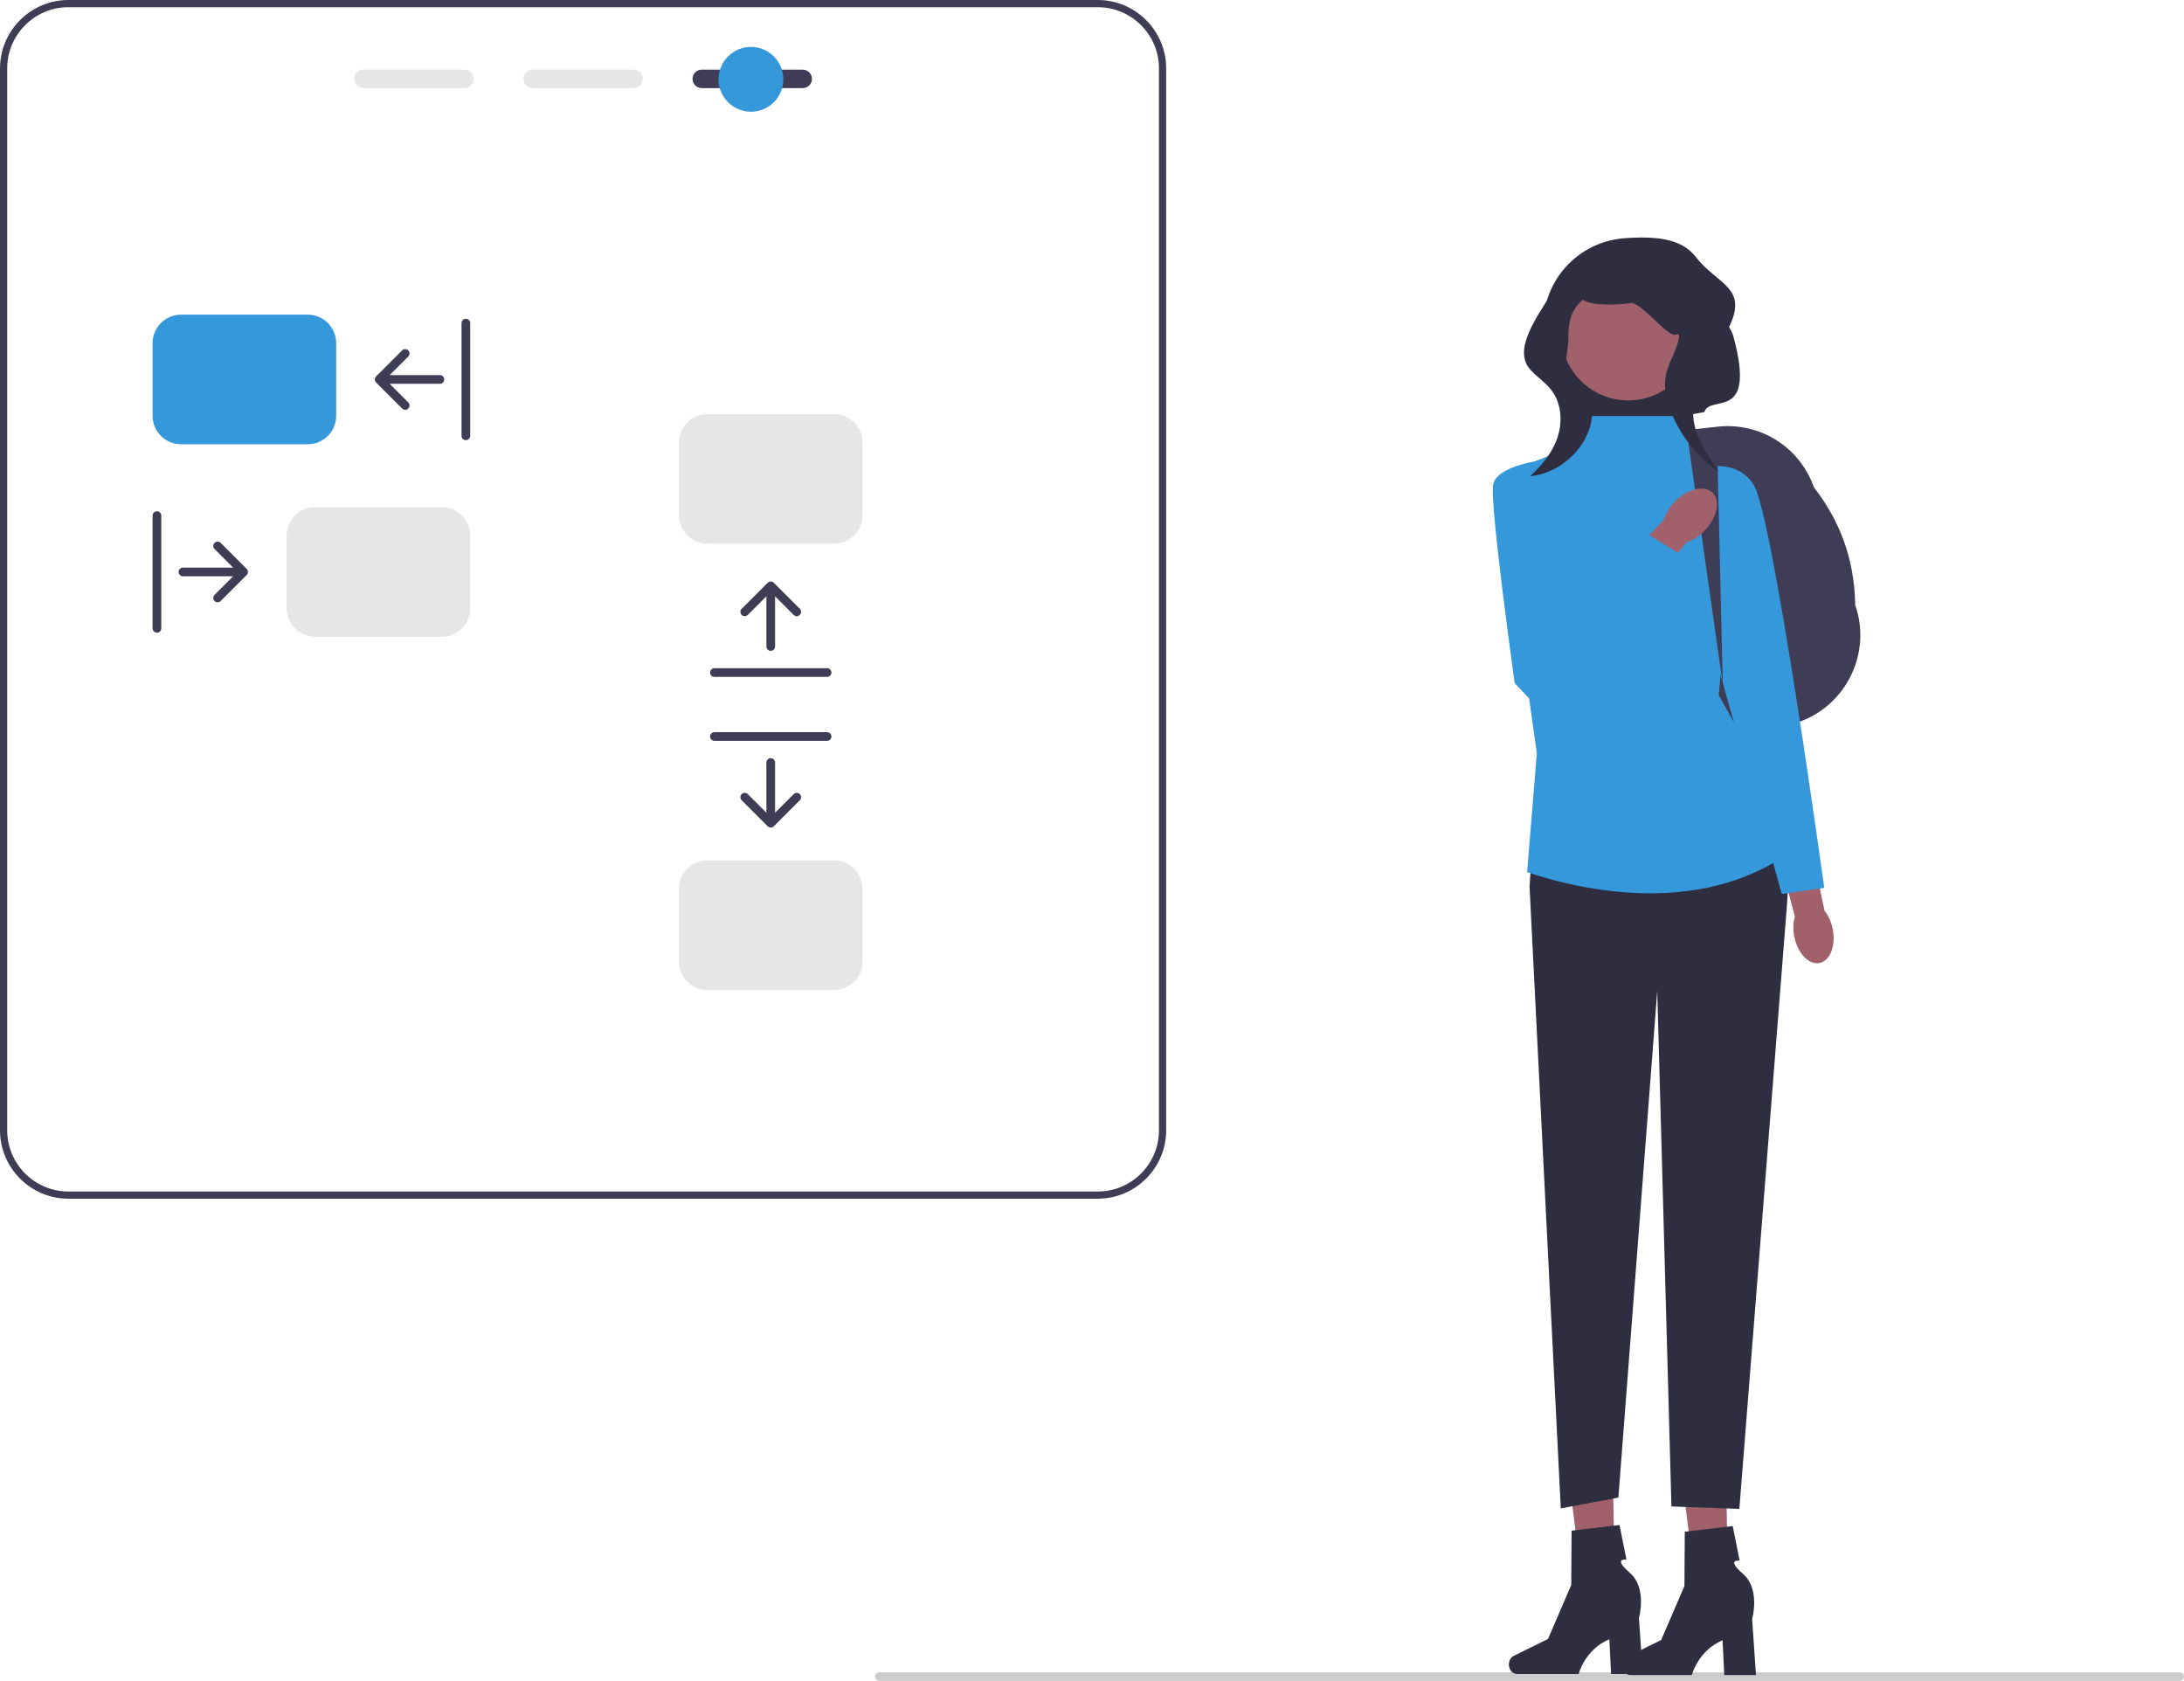
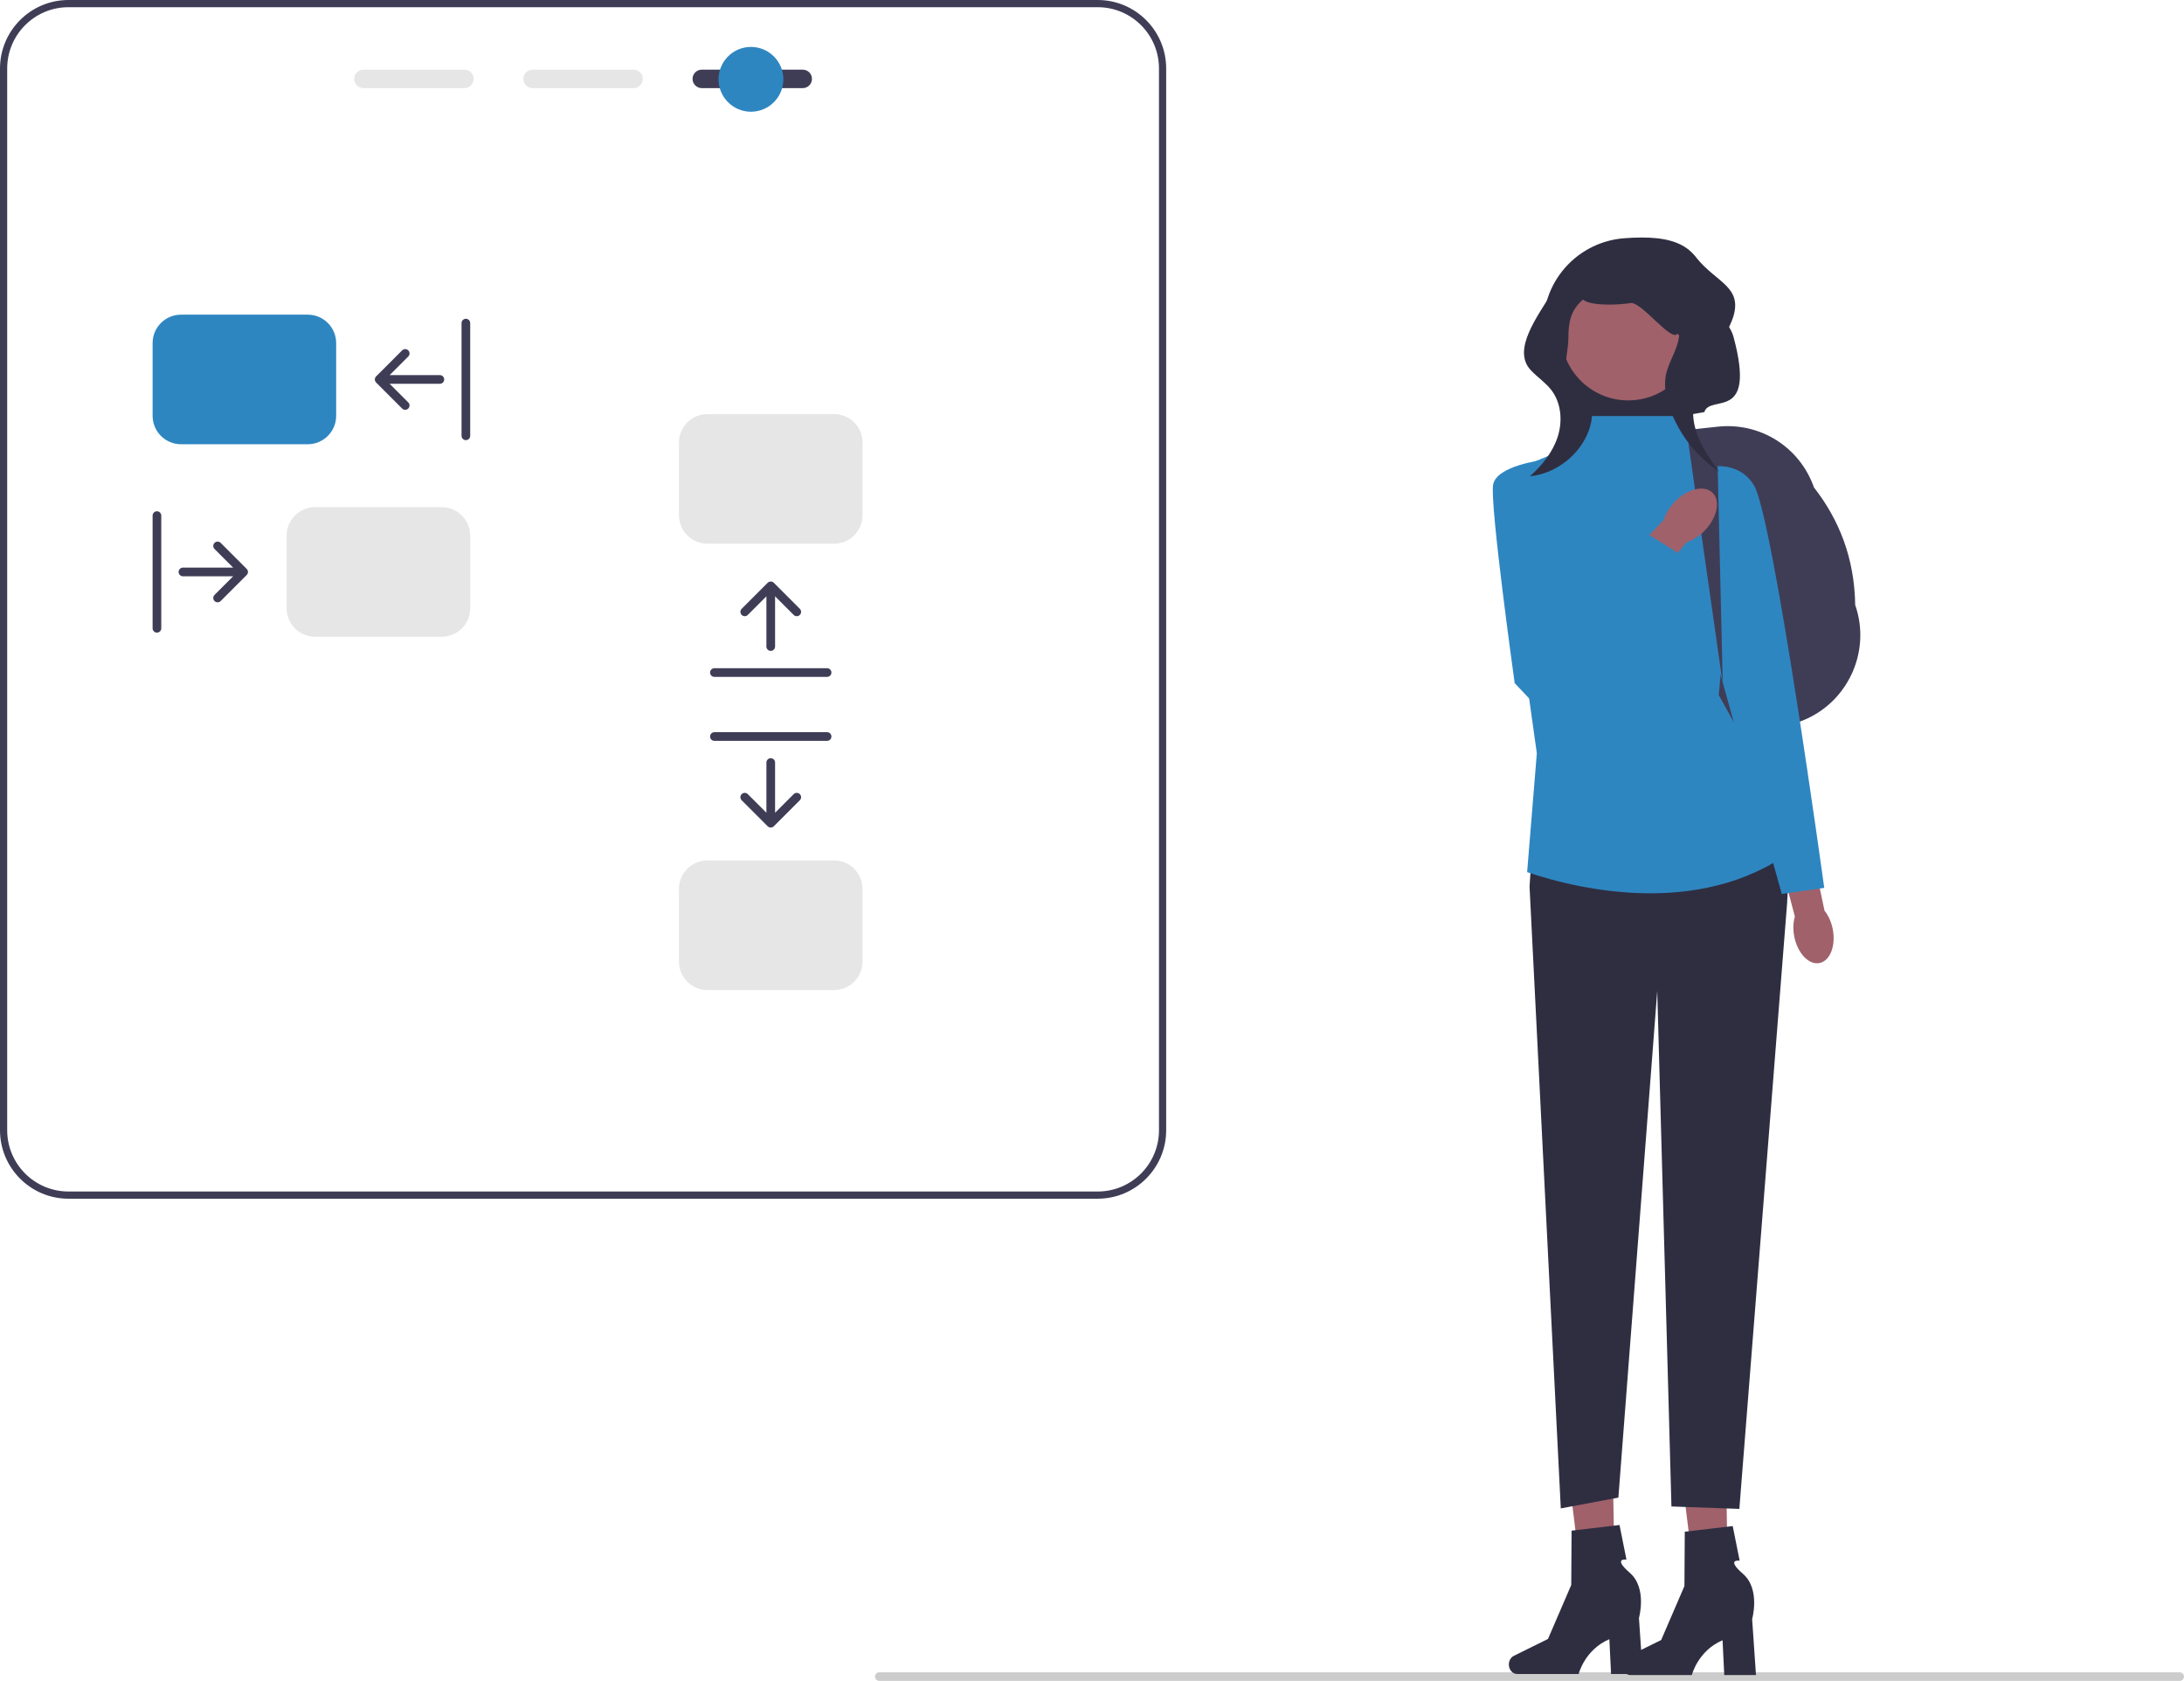
<svg xmlns="http://www.w3.org/2000/svg" width="606.784" height="466.947" viewBox="0 0 606.784 466.947">
  <path d="M243.114,465.757c0,.66,.53,1.19,1.19,1.19h361.29c.66,0,1.19-.53,1.19-1.19,0-.66-.53-1.19-1.19-1.19H244.304c-.66,0-1.19,.53-1.19,1.19Z" fill="#ccc" />
  <g>
    <path d="M478.731,208.216l-12.811-88.46,11.303-1.224c11.815-1.277,22.814,5.659,26.749,16.872,7.114,9.12,11.273,19.824,11.459,32.658,4.6,13.11-2.28,27.638-15.337,32.386l-21.363,7.769Z" fill="#3f3d56" />
    <g>
      <polygon points="480.185 444.738 471.578 444.941 466.78 406.27 479.482 405.97 480.185 444.738" fill="#a0616a" />
      <path d="M450.654,462.696h0c0,1.454,1.032,2.633,2.305,2.633h17.085s1.681-6.758,8.536-9.667l.473,9.667h8.814l-1.068-15.544s2.358-8.316-2.539-12.567c-4.897-4.251-.931-3.659-.931-3.659l-1.926-9.621-13.318,1.566-.098,15.102-6.463,14.99-9.48,4.683c-.844,.417-1.39,1.367-1.39,2.417l-0,0Z" fill="#2f2e41" />
    </g>
    <g>
      <polygon points="448.738 444.445 440.13 444.648 435.332 405.977 448.035 405.677 448.738 444.445" fill="#a0616a" />
      <path d="M419.206,462.403h0c0,1.454,1.032,2.633,2.305,2.633h17.085s1.681-6.758,8.536-9.667l.473,9.667h8.814l-1.068-15.544s2.358-8.316-2.539-12.567c-4.897-4.251-.931-3.659-.931-3.659l-1.926-9.621-13.318,1.566-.098,15.102-6.463,14.99-9.48,4.683c-.844,.417-1.39,1.367-1.39,2.417l-0,0Z" fill="#2f2e41" />
    </g>
    <path d="M473.52,114.477l-30.998,5.391c-2.136-5.466-12.473-20.549-13.359-25.9-2.302-13.913,8.071-26.74,22.134-27.789h0c13.488-1.007,21.705,1.519,22.853,14.367,.402,4.503,6.267,8.567,7.448,12.931,6.516,24.077-6.52,15.87-8.078,21.001Z" fill="#2f2e41" />
    <path d="M426.979,215.32l-2.022,30.998,8.68,172.717,16-3,10.796-140.74,3.945,143.199,18.869,.674,13.261-168.168c1.013-12.849-2.354-25.663-9.554-36.353v-0l-59.975,.674Z" fill="#2f2e41" />
-     <path d="M466.064,115.586h-24.732l-5.593,8.76-19.542,8.087,10.782,76.822-2.696,33.02c15.235,5.17,50.592,13.171,76.165-7.947l-22.929-41.246,5.391-57.953-10.445-9.503-6.402-10.039Z" fill="#3498db" />
+     <path d="M466.064,115.586h-24.732l-5.593,8.76-19.542,8.087,10.782,76.822-2.696,33.02c15.235,5.17,50.592,13.171,76.165-7.947l-22.929-41.246,5.391-57.953-10.445-9.503-6.402-10.039Z" fill="#2e86c1" />
    <circle cx="452.381" cy="92.544" r="18.686" fill="#a0616a" />
    <path d="M498.509,260.2c-.402-2.028-.312-3.979,.163-5.581l-5.046-19.081,9.15-2.136,4.134,19.586c1.05,1.3,1.876,3.069,2.278,5.098,.917,4.634-.729,8.863-3.678,9.447-2.949,.584-6.083-2.699-7-7.333h0Z" fill="#a0616a" />
-     <path d="M470.444,130.749s11.456-4.717,16.847,4.043c5.391,8.76,19.542,111.864,19.542,111.864l-11.793,1.685-23.249-83.224-1.348-34.368Z" fill="#3498db" />
+     <path d="M470.444,130.749s11.456-4.717,16.847,4.043c5.391,8.76,19.542,111.864,19.542,111.864l-11.793,1.685-23.249-83.224-1.348-34.368Z" fill="#2e86c1" />
    <polygon points="478.638 190.035 469.072 122.963 477.22 129.48 478.638 190.035" fill="#3f3d56" />
    <g>
      <path d="M473.605,147.413c-1.53,1.574-3.289,2.672-4.975,3.222l-13.63,15.914-7.383-6.707,14.621-15.421c.503-1.701,1.551-3.49,3.081-5.064,3.496-3.595,8.184-4.707,10.472-2.482,2.288,2.225,1.309,6.942-2.187,10.538h0Z" fill="#a0616a" />
-       <path d="M428.687,127.805s-12.872,1.473-13.849,6.833,5.991,55.135,5.991,55.135l9.683,10.263,37.828-45.062-11.378-7.146-17.485,13.74-10.789-33.762Z" fill="#3498db" />
+       <path d="M428.687,127.805s-12.872,1.473-13.849,6.833,5.991,55.135,5.991,55.135l9.683,10.263,37.828-45.062-11.378-7.146-17.485,13.74-10.789-33.762Z" fill="#2e86c1" />
    </g>
    <path d="M450.091,69.152c-7.601,1.337-14.966,5.453-18.909,12.087-3.943,6.634-11.168,15.877-5.93,21.545,1.81,1.959,4.117,3.442,5.746,5.554,2.771,3.595,3.172,8.645,1.79,12.969s-4.346,7.99-7.736,11.007c7.258-.749,13.881-5.905,16.388-12.757,1.16-3.171,1.396-6.974-.589-9.706-1.044-1.437-2.581-2.419-3.907-3.6-3.419-3.047-1.223-7.649-1.203-12.228s.597-7.766,4.043-10.782c2.373,1.897,10.244,1.439,13.243,.952,2.999-.487,11.387,11.032,13.038,8.482,3.234,4.157,1.021-4.409,.414,.822-.434,3.743-2.892,6.971-3.633,10.665-.645,3.215,.06,6.56,1.192,9.637,2.555,6.941,7.344,13.039,13.482,17.165-3.544-5.012-7.238-10.489-7.122-16.627,.086-4.552,9.785-21.947,11.143-26.293,2.599-8.315-4.554-9.53-10.087-16.26-4.859-5.91-14.252-4.084-21.7-2.334" fill="#2f2e41" />
  </g>
  <path d="M304.98,0H19.02C8.53,0,0,8.53,0,19.02V313.98c0,10.49,8.53,19.02,19.02,19.02H304.98c10.49,0,19.02-8.53,19.02-19.02V19.02c0-10.49-8.53-19.02-19.02-19.02Zm17.02,313.98c0,9.39-7.63,17.02-17.02,17.02H19.02c-9.39,0-17.02-7.63-17.02-17.02V19.02C2,9.63,9.63,2,19.02,2H304.98c9.39,0,17.02,7.63,17.02,17.02V313.98Z" fill="#3f3d56" />
  <g>
    <path d="M129.03,19.35h-28.06c-1.41,0-2.56,1.15-2.56,2.56,0,1.42,1.15,2.57,2.56,2.57h28.06c1.41,0,2.56-1.15,2.56-2.57,0-1.41-1.15-2.56-2.56-2.56Z" fill="#e6e6e6" />
    <path d="M176.03,19.35h-28.06c-1.41,0-2.56,1.15-2.56,2.56,0,1.42,1.15,2.57,2.56,2.57h28.06c1.41,0,2.56-1.15,2.56-2.57,0-1.41-1.15-2.56-2.56-2.56Z" fill="#e6e6e6" />
    <path d="M223.03,19.35h-28.06c-1.41,0-2.56,1.15-2.56,2.56,0,1.42,1.15,2.57,2.56,2.57h28.06c1.41,0,2.56-1.15,2.56-2.57,0-1.41-1.15-2.56-2.56-2.56Z" fill="#3f3d56" />
  </g>
-   <path d="M85.498,87.412H50.298c-4.36,0-7.9,3.54-7.9,7.9v20.2c0,4.36,3.54,7.9,7.9,7.9h35.2c4.36,0,7.9-3.54,7.9-7.9v-20.2c0-4.36-3.54-7.9-7.9-7.9Z" fill="#3498db" />
+   <path d="M85.498,87.412H50.298c-4.36,0-7.9,3.54-7.9,7.9v20.2c0,4.36,3.54,7.9,7.9,7.9h35.2c4.36,0,7.9-3.54,7.9-7.9v-20.2c0-4.36-3.54-7.9-7.9-7.9Z" fill="#2e86c1" />
  <path d="M122.738,140.888h-35.2c-4.36,0-7.9,3.54-7.9,7.9v20.2c0,4.36,3.54,7.9,7.9,7.9h35.2c4.36,0,7.9-3.54,7.9-7.9v-20.2c0-4.36-3.54-7.9-7.9-7.9Z" fill="#e6e6e6" />
  <path d="M129.434,122.27c-.665,0-1.204-.539-1.204-1.204v-31.308c0-.665,.539-1.204,1.204-1.204s1.204,.539,1.204,1.204v31.308c0,.665-.539,1.204-1.204,1.204Zm-6.021-16.858c0,.665-.539,1.204-1.204,1.204h-13.951l5.171,5.168c.471,.471,.471,1.234,0,1.705s-1.234,.471-1.705,0l-7.225-7.225c-.471-.47-.472-1.232-.002-1.703l.002-.002,7.225-7.225c.471-.471,1.234-.471,1.705,0s.471,1.234,0,1.705l-5.171,5.168h13.951c.665,0,1.204,.539,1.204,1.204Z" fill="#3f3d56" />
  <path d="M49.623,158.888c0,.665,.539,1.204,1.204,1.204h13.951l-5.171,5.168c-.471,.471-.471,1.234,0,1.705s1.234,.471,1.705,0l7.225-7.225c.471-.47,.472-1.232,.002-1.703l-.002-.002-7.225-7.225c-.471-.471-1.234-.471-1.705,0s-.471,1.234,0,1.705l5.171,5.168h-13.951c-.665,0-1.204,.539-1.204,1.204Zm-6.021,16.858c-.665,0-1.204-.539-1.204-1.204v-31.308c0-.665,.539-1.204,1.204-1.204s1.204,.539,1.204,1.204v31.308c0,.665-.539,1.204-1.204,1.204Z" fill="#3f3d56" />
  <path d="M231.738,115.035h-35.2c-4.36,0-7.9,3.54-7.9,7.9v20.2c0,4.36,3.54,7.9,7.9,7.9h35.2c4.36,0,7.9-3.54,7.9-7.9v-20.2c0-4.36-3.54-7.9-7.9-7.9Z" fill="#e6e6e6" />
  <path d="M231.738,239.035h-35.2c-4.36,0-7.9,3.54-7.9,7.9v20.2c0,4.36,3.54,7.9,7.9,7.9h35.2c4.36,0,7.9-3.54,7.9-7.9v-20.2c0-4.36-3.54-7.9-7.9-7.9Z" fill="#e6e6e6" />
  <path d="M197.28,204.604c0-.665,.539-1.204,1.204-1.204h31.308c.665,0,1.204,.539,1.204,1.204s-.539,1.204-1.204,1.204h-31.308c-.665,0-1.204-.539-1.204-1.204Zm16.858,6.021c.665,0,1.204,.539,1.204,1.204v13.951l5.168-5.171c.471-.471,1.234-.471,1.705,0s.471,1.234,0,1.705l-7.225,7.225c-.47,.471-1.232,.472-1.703,.002l-.002-.002-7.225-7.225c-.471-.471-.471-1.234,0-1.705s1.234-.471,1.705,0l5.168,5.171v-13.951c0-.665,.539-1.204,1.204-1.204Z" fill="#3f3d56" />
  <path d="M214.138,180.811c.665,0,1.204-.539,1.204-1.204v-13.951l5.168,5.171c.471,.471,1.234,.471,1.705,0s.471-1.234,0-1.705l-7.225-7.225c-.47-.471-1.232-.472-1.703-.002l-.002,.002-7.225,7.225c-.471,.471-.471,1.234,0,1.705s1.234,.471,1.705,0l5.168-5.171v13.951c0,.665,.539,1.204,1.204,1.204Zm-16.858,6.021c0-.665,.539-1.204,1.204-1.204h31.308c.665,0,1.204,.539,1.204,1.204s-.539,1.204-1.204,1.204h-31.308c-.665,0-1.204-.539-1.204-1.204Z" fill="#3f3d56" />
-   <circle cx="208.638" cy="22.035" r="9" fill="#3498db" />
+   <circle cx="208.638" cy="22.035" r="9" fill="#2e86c1" />
</svg>
